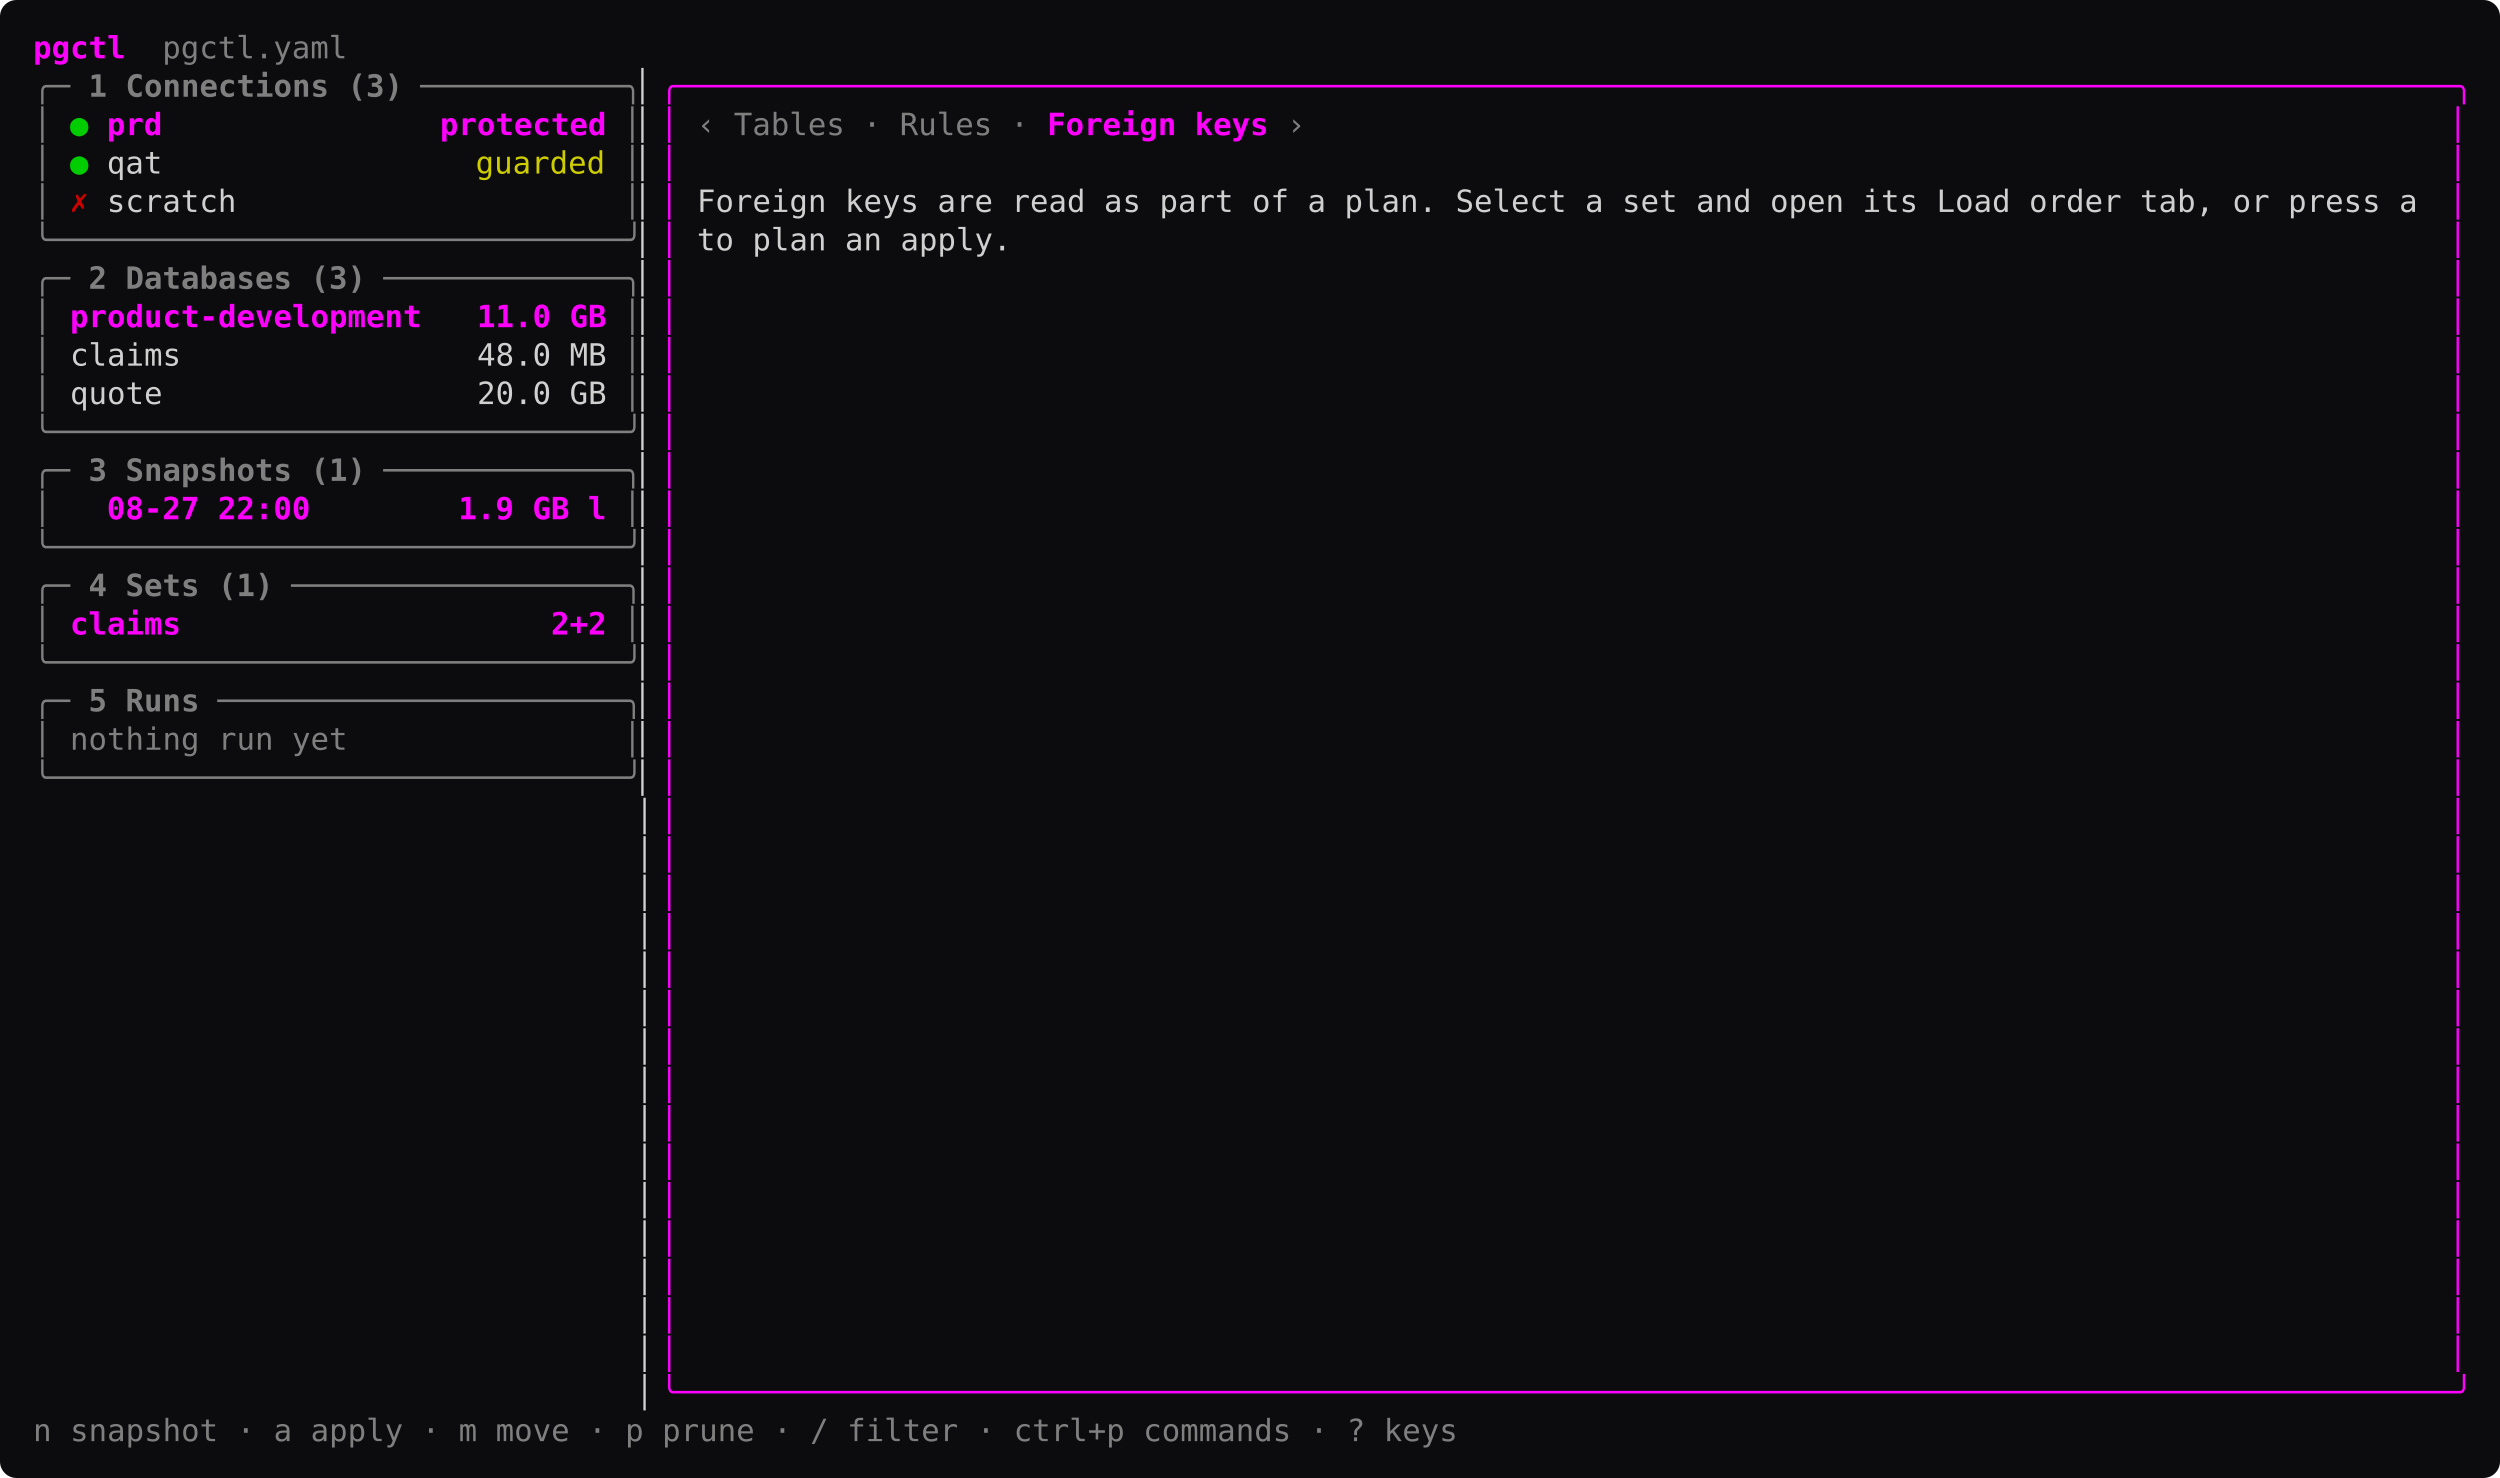
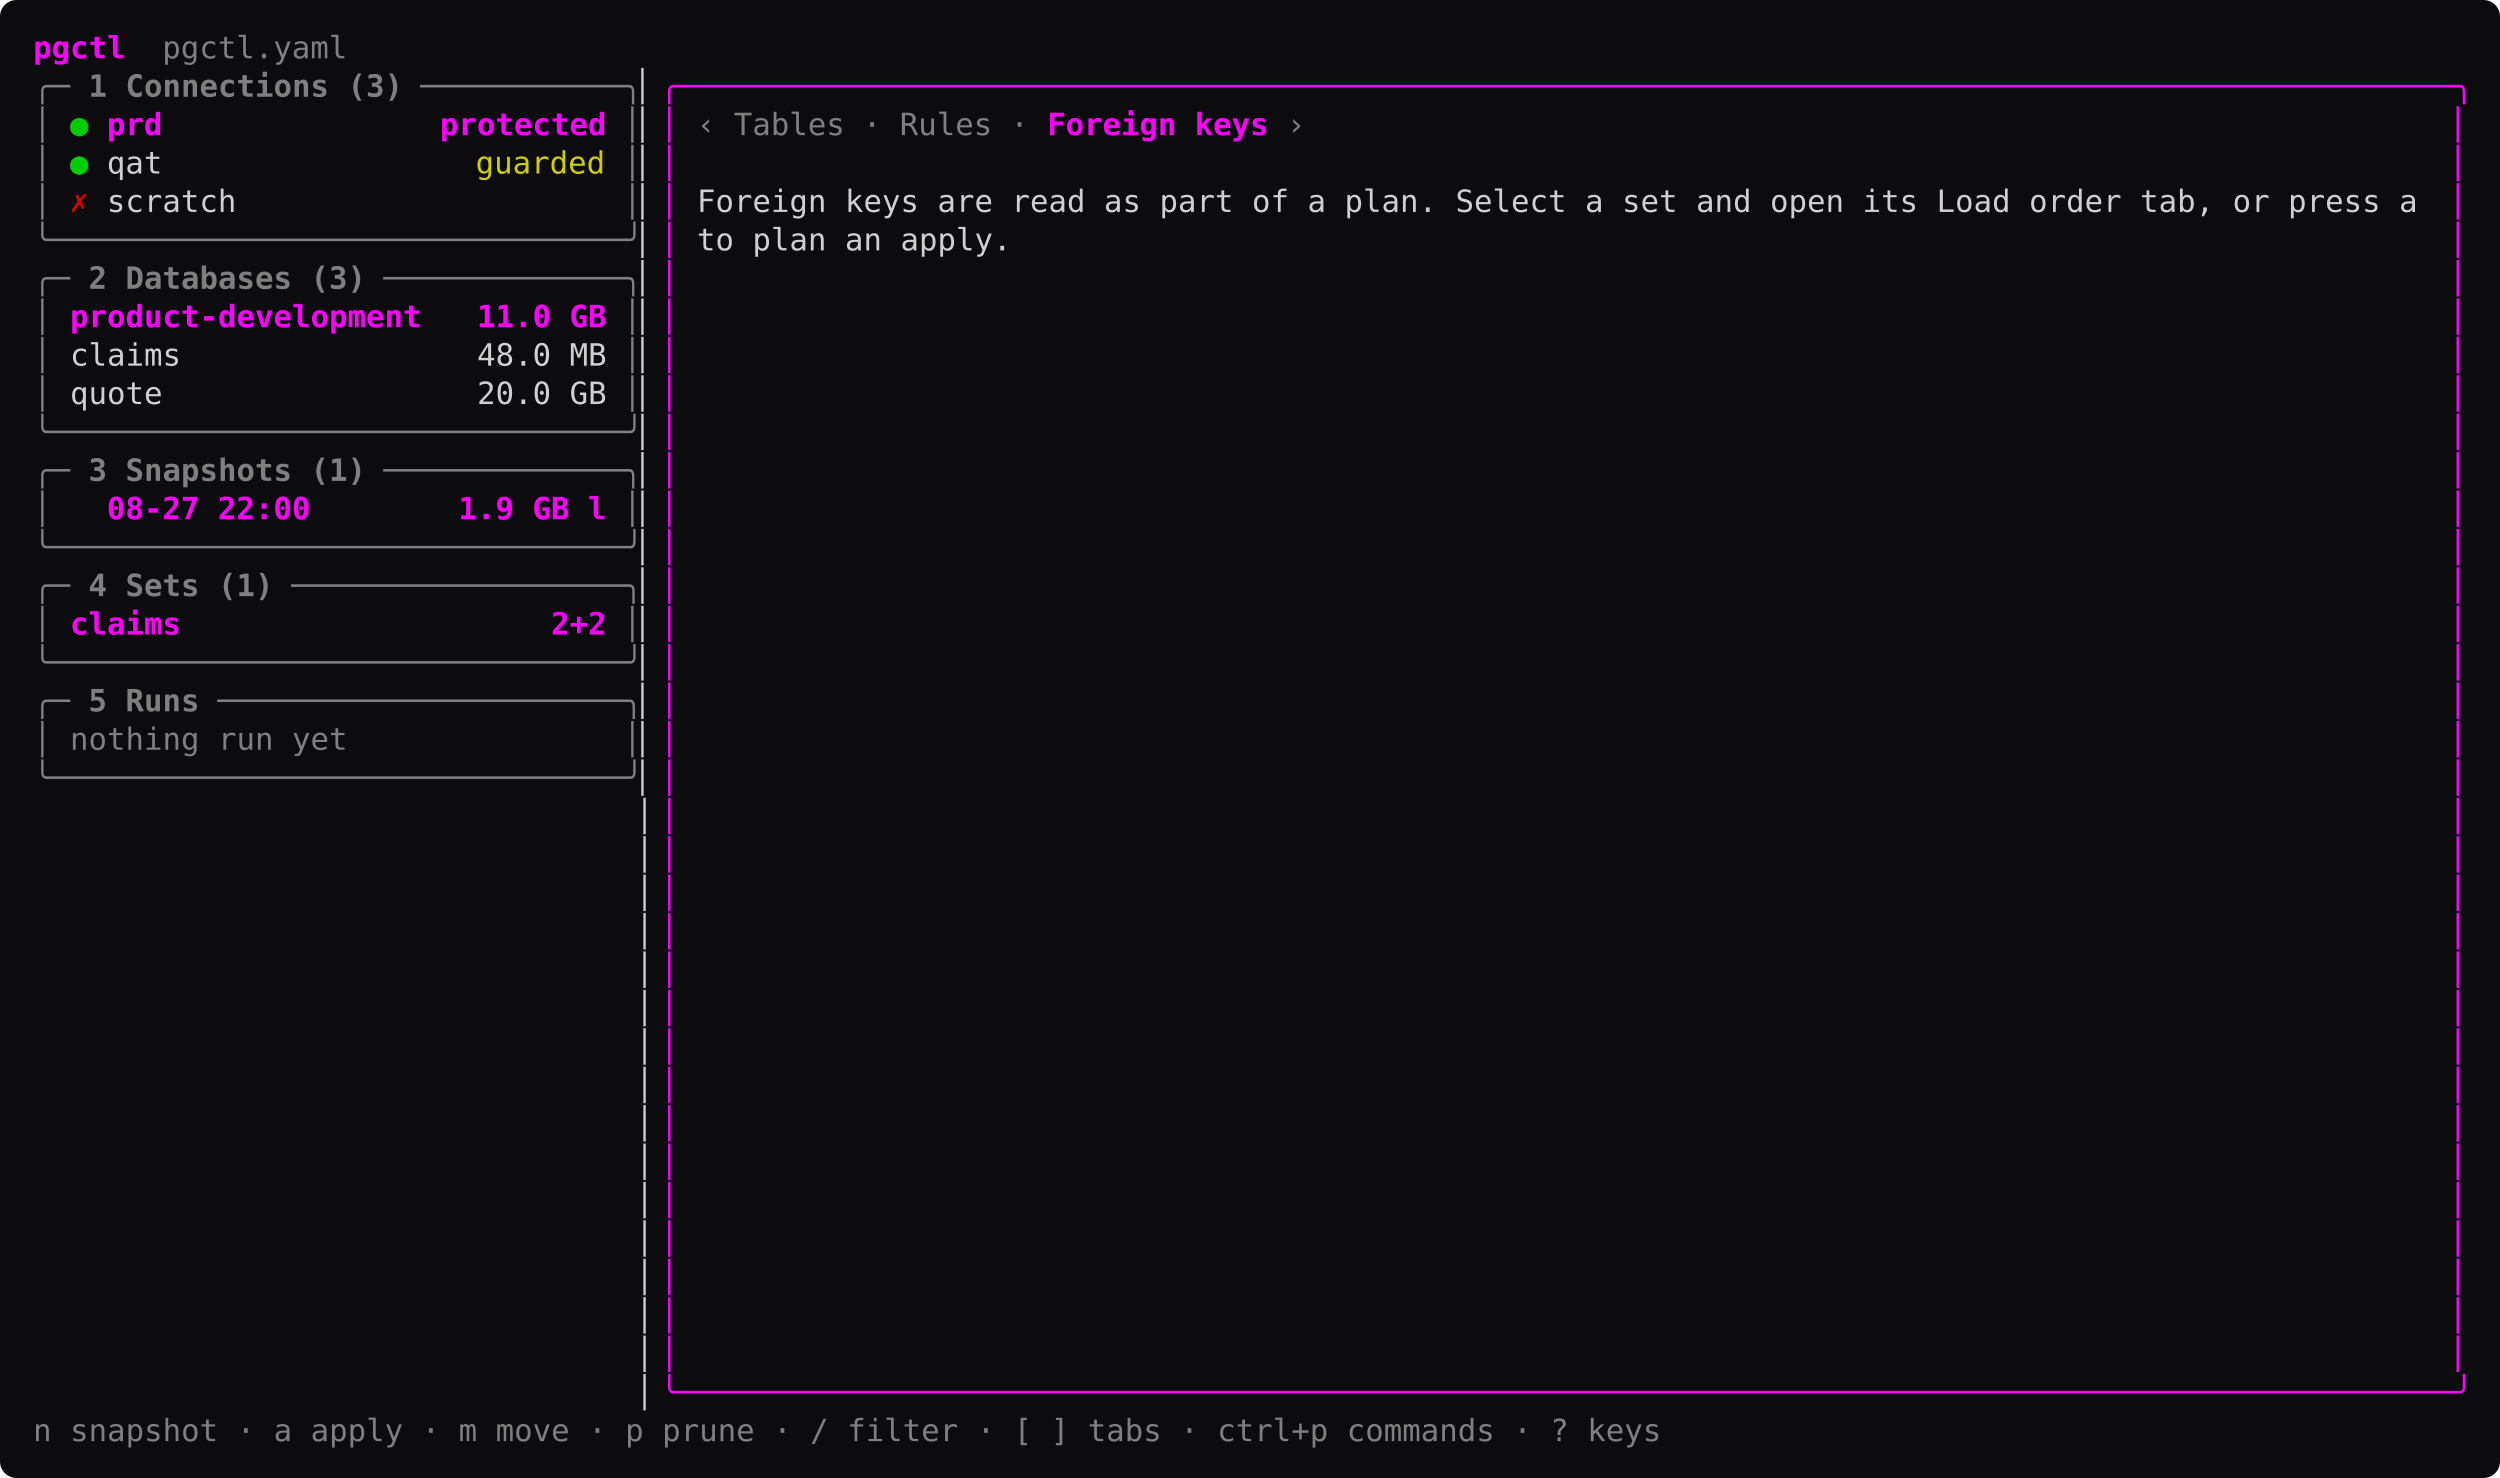
<svg xmlns="http://www.w3.org/2000/svg" width="1057.6" height="625.25" viewBox="0 0 1057.6 625.25" font-family="ui-monospace, 'SF Mono', SFMono-Regular, Menlo, Consolas, 'DejaVu Sans Mono', monospace" font-size="13" role="img">
  <rect width="1057.6" height="625.25" rx="7" fill="#0c0c0e" />
  <text x="14" y="24.68" textLength="39" lengthAdjust="spacing" fill="#ff00ff" font-weight="600" xml:space="preserve">pgctl</text>
  <text x="53" y="24.68" textLength="93.6" lengthAdjust="spacing" fill="#7f7f7f" xml:space="preserve">  pgctl.yaml</text>
  <text x="14" y="40.92" textLength="15.6" lengthAdjust="spacing" fill="#7f7f7f" xml:space="preserve">╭─</text>
  <text x="29.6" y="40.92" textLength="140.4" lengthAdjust="spacing" fill="#7f7f7f" font-weight="600" xml:space="preserve"> 1 Connections (3)</text>
  <text x="177.8" y="40.92" textLength="93.6" lengthAdjust="spacing" fill="#7f7f7f" xml:space="preserve">───────────╮</text>
  <text x="271.4" y="40.92" textLength="7.8" lengthAdjust="spacing" fill="#d0d0d0" xml:space="preserve">▏</text>
  <text x="279.2" y="40.92" textLength="764.4" lengthAdjust="spacing" fill="#ff00ff" xml:space="preserve">╭────────────────────────────────────────────────────────────────────────────────────────────────╮</text>
  <text x="14" y="57.17" textLength="7.8" lengthAdjust="spacing" fill="#7f7f7f" xml:space="preserve">│</text>
  <text x="29.6" y="57.17" textLength="7.8" lengthAdjust="spacing" fill="#00cd00" xml:space="preserve">●</text>
  <text x="45.2" y="57.17" textLength="210.6" lengthAdjust="spacing" fill="#ff00ff" font-weight="600" xml:space="preserve">prd               protected</text>
  <text x="263.6" y="57.17" textLength="7.8" lengthAdjust="spacing" fill="#7f7f7f" xml:space="preserve">│</text>
  <text x="271.4" y="57.17" textLength="7.8" lengthAdjust="spacing" fill="#d0d0d0" xml:space="preserve">▏</text>
  <text x="279.2" y="57.17" textLength="7.8" lengthAdjust="spacing" fill="#ff00ff" xml:space="preserve">│</text>
  <text x="294.8" y="57.17" textLength="7.8" lengthAdjust="spacing" fill="#7f7f7f" xml:space="preserve">‹</text>
  <text x="302.6" y="57.17" textLength="54.6" lengthAdjust="spacing" fill="#7f7f7f" xml:space="preserve"> Tables</text>
  <text x="365" y="57.17" textLength="7.8" lengthAdjust="spacing" fill="#7f7f7f" xml:space="preserve">·</text>
  <text x="372.8" y="57.17" textLength="46.8" lengthAdjust="spacing" fill="#7f7f7f" xml:space="preserve"> Rules</text>
  <text x="427.4" y="57.17" textLength="7.8" lengthAdjust="spacing" fill="#7f7f7f" xml:space="preserve">·</text>
  <text x="443" y="57.17" textLength="7.8" lengthAdjust="spacing" fill="#ff00ff" font-weight="600" xml:space="preserve">F</text>
  <text x="450.8" y="57.17" textLength="7.8" lengthAdjust="spacing" fill="#ff00ff" font-weight="600" xml:space="preserve">o</text>
  <text x="458.6" y="57.17" textLength="7.8" lengthAdjust="spacing" fill="#ff00ff" font-weight="600" xml:space="preserve">r</text>
  <text x="466.4" y="57.17" textLength="7.8" lengthAdjust="spacing" fill="#ff00ff" font-weight="600" xml:space="preserve">e</text>
  <text x="474.2" y="57.17" textLength="7.8" lengthAdjust="spacing" fill="#ff00ff" font-weight="600" xml:space="preserve">i</text>
  <text x="482" y="57.17" textLength="7.8" lengthAdjust="spacing" fill="#ff00ff" font-weight="600" xml:space="preserve">g</text>
  <text x="489.8" y="57.17" textLength="7.8" lengthAdjust="spacing" fill="#ff00ff" font-weight="600" xml:space="preserve">n</text>
  <text x="505.4" y="57.17" textLength="7.8" lengthAdjust="spacing" fill="#ff00ff" font-weight="600" xml:space="preserve">k</text>
  <text x="513.2" y="57.17" textLength="7.8" lengthAdjust="spacing" fill="#ff00ff" font-weight="600" xml:space="preserve">e</text>
  <text x="521" y="57.17" textLength="7.8" lengthAdjust="spacing" fill="#ff00ff" font-weight="600" xml:space="preserve">y</text>
  <text x="528.8" y="57.17" textLength="7.8" lengthAdjust="spacing" fill="#ff00ff" font-weight="600" xml:space="preserve">s</text>
  <text x="544.4" y="57.17" textLength="7.8" lengthAdjust="spacing" fill="#7f7f7f" xml:space="preserve">›</text>
  <text x="1035.8" y="57.17" textLength="7.8" lengthAdjust="spacing" fill="#ff00ff" xml:space="preserve">│</text>
  <text x="14" y="73.42" textLength="7.8" lengthAdjust="spacing" fill="#7f7f7f" xml:space="preserve">│</text>
  <text x="29.6" y="73.42" textLength="7.8" lengthAdjust="spacing" fill="#00cd00" xml:space="preserve">●</text>
  <text x="45.2" y="73.42" textLength="23.4" lengthAdjust="spacing" fill="#d0d0d0" xml:space="preserve">qat</text>
  <text x="201.2" y="73.42" textLength="54.6" lengthAdjust="spacing" fill="#cdcd00" xml:space="preserve">guarded</text>
  <text x="263.6" y="73.42" textLength="7.8" lengthAdjust="spacing" fill="#7f7f7f" xml:space="preserve">│</text>
  <text x="271.4" y="73.42" textLength="7.8" lengthAdjust="spacing" fill="#d0d0d0" xml:space="preserve">▏</text>
  <text x="279.2" y="73.42" textLength="7.8" lengthAdjust="spacing" fill="#ff00ff" xml:space="preserve">│</text>
  <text x="1035.8" y="73.42" textLength="7.8" lengthAdjust="spacing" fill="#ff00ff" xml:space="preserve">│</text>
  <text x="14" y="89.67" textLength="7.8" lengthAdjust="spacing" fill="#7f7f7f" xml:space="preserve">│</text>
  <text x="29.6" y="89.67" textLength="7.8" lengthAdjust="spacing" fill="#cd0000" font-weight="600" xml:space="preserve">✗</text>
  <text x="45.2" y="89.67" textLength="54.6" lengthAdjust="spacing" fill="#d0d0d0" xml:space="preserve">scratch</text>
  <text x="263.6" y="89.67" textLength="7.8" lengthAdjust="spacing" fill="#7f7f7f" xml:space="preserve">│</text>
  <text x="271.4" y="89.67" textLength="7.8" lengthAdjust="spacing" fill="#d0d0d0" xml:space="preserve">▏</text>
  <text x="279.2" y="89.67" textLength="7.8" lengthAdjust="spacing" fill="#ff00ff" xml:space="preserve">│</text>
  <text x="287" y="89.67" textLength="733.2" lengthAdjust="spacing" fill="#d0d0d0" xml:space="preserve"> Foreign keys are read as part of a plan. Select a set and open its Load order tab, or press a</text>
  <text x="1035.8" y="89.67" textLength="7.8" lengthAdjust="spacing" fill="#ff00ff" xml:space="preserve">│</text>
  <text x="14" y="105.92" textLength="257.4" lengthAdjust="spacing" fill="#7f7f7f" xml:space="preserve">╰───────────────────────────────╯</text>
  <text x="271.4" y="105.92" textLength="7.8" lengthAdjust="spacing" fill="#d0d0d0" xml:space="preserve">▏</text>
  <text x="279.2" y="105.92" textLength="7.8" lengthAdjust="spacing" fill="#ff00ff" xml:space="preserve">│</text>
  <text x="287" y="105.92" textLength="140.4" lengthAdjust="spacing" fill="#d0d0d0" xml:space="preserve"> to plan an apply.</text>
  <text x="1035.8" y="105.92" textLength="7.8" lengthAdjust="spacing" fill="#ff00ff" xml:space="preserve">│</text>
  <text x="14" y="122.17" textLength="15.6" lengthAdjust="spacing" fill="#7f7f7f" xml:space="preserve">╭─</text>
  <text x="29.6" y="122.17" textLength="124.8" lengthAdjust="spacing" fill="#7f7f7f" font-weight="600" xml:space="preserve"> 2 Databases (3)</text>
  <text x="162.2" y="122.17" textLength="109.2" lengthAdjust="spacing" fill="#7f7f7f" xml:space="preserve">─────────────╮</text>
  <text x="271.4" y="122.17" textLength="7.8" lengthAdjust="spacing" fill="#d0d0d0" xml:space="preserve">▏</text>
  <text x="279.2" y="122.17" textLength="7.8" lengthAdjust="spacing" fill="#ff00ff" xml:space="preserve">│</text>
  <text x="1035.8" y="122.17" textLength="7.8" lengthAdjust="spacing" fill="#ff00ff" xml:space="preserve">│</text>
  <text x="14" y="138.43" textLength="7.8" lengthAdjust="spacing" fill="#7f7f7f" xml:space="preserve">│</text>
  <text x="29.6" y="138.43" textLength="226.2" lengthAdjust="spacing" fill="#ff00ff" font-weight="600" xml:space="preserve">product-development   11.0 GB</text>
  <text x="263.6" y="138.43" textLength="7.8" lengthAdjust="spacing" fill="#7f7f7f" xml:space="preserve">│</text>
  <text x="271.4" y="138.43" textLength="7.8" lengthAdjust="spacing" fill="#d0d0d0" xml:space="preserve">▏</text>
  <text x="279.2" y="138.43" textLength="7.8" lengthAdjust="spacing" fill="#ff00ff" xml:space="preserve">│</text>
  <text x="1035.8" y="138.43" textLength="7.8" lengthAdjust="spacing" fill="#ff00ff" xml:space="preserve">│</text>
  <text x="14" y="154.68" textLength="7.8" lengthAdjust="spacing" fill="#7f7f7f" xml:space="preserve">│</text>
  <text x="21.8" y="154.68" textLength="234" lengthAdjust="spacing" fill="#d0d0d0" xml:space="preserve"> claims                48.0 MB</text>
  <text x="263.6" y="154.68" textLength="7.8" lengthAdjust="spacing" fill="#7f7f7f" xml:space="preserve">│</text>
  <text x="271.4" y="154.68" textLength="7.8" lengthAdjust="spacing" fill="#d0d0d0" xml:space="preserve">▏</text>
  <text x="279.2" y="154.68" textLength="7.8" lengthAdjust="spacing" fill="#ff00ff" xml:space="preserve">│</text>
  <text x="1035.8" y="154.68" textLength="7.8" lengthAdjust="spacing" fill="#ff00ff" xml:space="preserve">│</text>
  <text x="14" y="170.93" textLength="7.8" lengthAdjust="spacing" fill="#7f7f7f" xml:space="preserve">│</text>
  <text x="21.8" y="170.93" textLength="234" lengthAdjust="spacing" fill="#d0d0d0" xml:space="preserve"> quote                 20.0 GB</text>
  <text x="263.6" y="170.93" textLength="7.8" lengthAdjust="spacing" fill="#7f7f7f" xml:space="preserve">│</text>
  <text x="271.4" y="170.93" textLength="7.8" lengthAdjust="spacing" fill="#d0d0d0" xml:space="preserve">▏</text>
  <text x="279.2" y="170.93" textLength="7.8" lengthAdjust="spacing" fill="#ff00ff" xml:space="preserve">│</text>
  <text x="1035.8" y="170.93" textLength="7.8" lengthAdjust="spacing" fill="#ff00ff" xml:space="preserve">│</text>
  <text x="14" y="187.18" textLength="257.4" lengthAdjust="spacing" fill="#7f7f7f" xml:space="preserve">╰───────────────────────────────╯</text>
  <text x="271.4" y="187.18" textLength="7.8" lengthAdjust="spacing" fill="#d0d0d0" xml:space="preserve">▏</text>
  <text x="279.2" y="187.18" textLength="7.8" lengthAdjust="spacing" fill="#ff00ff" xml:space="preserve">│</text>
  <text x="1035.8" y="187.18" textLength="7.8" lengthAdjust="spacing" fill="#ff00ff" xml:space="preserve">│</text>
  <text x="14" y="203.43" textLength="15.6" lengthAdjust="spacing" fill="#7f7f7f" xml:space="preserve">╭─</text>
  <text x="29.6" y="203.43" textLength="124.8" lengthAdjust="spacing" fill="#7f7f7f" font-weight="600" xml:space="preserve"> 3 Snapshots (1)</text>
  <text x="162.2" y="203.43" textLength="109.2" lengthAdjust="spacing" fill="#7f7f7f" xml:space="preserve">─────────────╮</text>
  <text x="271.4" y="203.43" textLength="7.8" lengthAdjust="spacing" fill="#d0d0d0" xml:space="preserve">▏</text>
  <text x="279.2" y="203.43" textLength="7.8" lengthAdjust="spacing" fill="#ff00ff" xml:space="preserve">│</text>
  <text x="1035.8" y="203.43" textLength="7.8" lengthAdjust="spacing" fill="#ff00ff" xml:space="preserve">│</text>
  <text x="14" y="219.68" textLength="7.8" lengthAdjust="spacing" fill="#7f7f7f" xml:space="preserve">│</text>
  <text x="45.2" y="219.68" textLength="210.6" lengthAdjust="spacing" fill="#ff00ff" font-weight="600" xml:space="preserve">08-27 22:00        1.9 GB l</text>
  <text x="263.6" y="219.68" textLength="7.8" lengthAdjust="spacing" fill="#7f7f7f" xml:space="preserve">│</text>
  <text x="271.4" y="219.68" textLength="7.8" lengthAdjust="spacing" fill="#d0d0d0" xml:space="preserve">▏</text>
  <text x="279.2" y="219.68" textLength="7.8" lengthAdjust="spacing" fill="#ff00ff" xml:space="preserve">│</text>
  <text x="1035.8" y="219.68" textLength="7.8" lengthAdjust="spacing" fill="#ff00ff" xml:space="preserve">│</text>
  <text x="14" y="235.93" textLength="257.4" lengthAdjust="spacing" fill="#7f7f7f" xml:space="preserve">╰───────────────────────────────╯</text>
  <text x="271.4" y="235.93" textLength="7.8" lengthAdjust="spacing" fill="#d0d0d0" xml:space="preserve">▏</text>
  <text x="279.2" y="235.93" textLength="7.8" lengthAdjust="spacing" fill="#ff00ff" xml:space="preserve">│</text>
  <text x="1035.8" y="235.93" textLength="7.8" lengthAdjust="spacing" fill="#ff00ff" xml:space="preserve">│</text>
  <text x="14" y="252.18" textLength="15.6" lengthAdjust="spacing" fill="#7f7f7f" xml:space="preserve">╭─</text>
  <text x="29.6" y="252.18" textLength="85.8" lengthAdjust="spacing" fill="#7f7f7f" font-weight="600" xml:space="preserve"> 4 Sets (1)</text>
  <text x="123.2" y="252.18" textLength="148.2" lengthAdjust="spacing" fill="#7f7f7f" xml:space="preserve">──────────────────╮</text>
  <text x="271.4" y="252.18" textLength="7.8" lengthAdjust="spacing" fill="#d0d0d0" xml:space="preserve">▏</text>
  <text x="279.2" y="252.18" textLength="7.8" lengthAdjust="spacing" fill="#ff00ff" xml:space="preserve">│</text>
  <text x="1035.8" y="252.18" textLength="7.8" lengthAdjust="spacing" fill="#ff00ff" xml:space="preserve">│</text>
  <text x="14" y="268.43" textLength="7.8" lengthAdjust="spacing" fill="#7f7f7f" xml:space="preserve">│</text>
  <text x="29.6" y="268.43" textLength="226.2" lengthAdjust="spacing" fill="#ff00ff" font-weight="600" xml:space="preserve">claims                    2+2</text>
  <text x="263.6" y="268.43" textLength="7.8" lengthAdjust="spacing" fill="#7f7f7f" xml:space="preserve">│</text>
  <text x="271.4" y="268.43" textLength="7.8" lengthAdjust="spacing" fill="#d0d0d0" xml:space="preserve">▏</text>
  <text x="279.2" y="268.43" textLength="7.8" lengthAdjust="spacing" fill="#ff00ff" xml:space="preserve">│</text>
  <text x="1035.8" y="268.43" textLength="7.8" lengthAdjust="spacing" fill="#ff00ff" xml:space="preserve">│</text>
  <text x="14" y="284.68" textLength="257.4" lengthAdjust="spacing" fill="#7f7f7f" xml:space="preserve">╰───────────────────────────────╯</text>
  <text x="271.4" y="284.68" textLength="7.8" lengthAdjust="spacing" fill="#d0d0d0" xml:space="preserve">▏</text>
  <text x="279.2" y="284.68" textLength="7.8" lengthAdjust="spacing" fill="#ff00ff" xml:space="preserve">│</text>
  <text x="1035.8" y="284.68" textLength="7.8" lengthAdjust="spacing" fill="#ff00ff" xml:space="preserve">│</text>
  <text x="14" y="300.93" textLength="15.6" lengthAdjust="spacing" fill="#7f7f7f" xml:space="preserve">╭─</text>
  <text x="29.6" y="300.93" textLength="54.6" lengthAdjust="spacing" fill="#7f7f7f" font-weight="600" xml:space="preserve"> 5 Runs</text>
  <text x="92" y="300.93" textLength="179.4" lengthAdjust="spacing" fill="#7f7f7f" xml:space="preserve">──────────────────────╮</text>
  <text x="271.4" y="300.93" textLength="7.8" lengthAdjust="spacing" fill="#d0d0d0" xml:space="preserve">▏</text>
  <text x="279.2" y="300.93" textLength="7.8" lengthAdjust="spacing" fill="#ff00ff" xml:space="preserve">│</text>
  <text x="1035.8" y="300.93" textLength="7.8" lengthAdjust="spacing" fill="#ff00ff" xml:space="preserve">│</text>
  <text x="14" y="317.18" textLength="7.8" lengthAdjust="spacing" fill="#7f7f7f" xml:space="preserve">│</text>
  <text x="29.6" y="317.18" textLength="117" lengthAdjust="spacing" fill="#7f7f7f" xml:space="preserve">nothing run yet</text>
  <text x="263.6" y="317.18" textLength="7.8" lengthAdjust="spacing" fill="#7f7f7f" xml:space="preserve">│</text>
  <text x="271.4" y="317.18" textLength="7.8" lengthAdjust="spacing" fill="#d0d0d0" xml:space="preserve">▏</text>
  <text x="279.2" y="317.18" textLength="7.8" lengthAdjust="spacing" fill="#ff00ff" xml:space="preserve">│</text>
  <text x="1035.8" y="317.18" textLength="7.8" lengthAdjust="spacing" fill="#ff00ff" xml:space="preserve">│</text>
  <text x="14" y="333.43" textLength="257.4" lengthAdjust="spacing" fill="#7f7f7f" xml:space="preserve">╰───────────────────────────────╯</text>
  <text x="271.4" y="333.43" textLength="7.8" lengthAdjust="spacing" fill="#d0d0d0" xml:space="preserve">▏</text>
  <text x="279.2" y="333.43" textLength="7.8" lengthAdjust="spacing" fill="#ff00ff" xml:space="preserve">│</text>
  <text x="1035.8" y="333.43" textLength="7.8" lengthAdjust="spacing" fill="#ff00ff" xml:space="preserve">│</text>
  <text x="14" y="349.68" textLength="265.2" lengthAdjust="spacing" fill="#d0d0d0" xml:space="preserve">                                 ▏</text>
  <text x="279.2" y="349.68" textLength="7.8" lengthAdjust="spacing" fill="#ff00ff" xml:space="preserve">│</text>
  <text x="1035.8" y="349.68" textLength="7.8" lengthAdjust="spacing" fill="#ff00ff" xml:space="preserve">│</text>
  <text x="14" y="365.93" textLength="265.2" lengthAdjust="spacing" fill="#d0d0d0" xml:space="preserve">                                 ▏</text>
  <text x="279.2" y="365.93" textLength="7.8" lengthAdjust="spacing" fill="#ff00ff" xml:space="preserve">│</text>
  <text x="1035.8" y="365.93" textLength="7.8" lengthAdjust="spacing" fill="#ff00ff" xml:space="preserve">│</text>
  <text x="14" y="382.18" textLength="265.2" lengthAdjust="spacing" fill="#d0d0d0" xml:space="preserve">                                 ▏</text>
  <text x="279.2" y="382.18" textLength="7.8" lengthAdjust="spacing" fill="#ff00ff" xml:space="preserve">│</text>
  <text x="1035.8" y="382.18" textLength="7.8" lengthAdjust="spacing" fill="#ff00ff" xml:space="preserve">│</text>
  <text x="14" y="398.43" textLength="265.2" lengthAdjust="spacing" fill="#d0d0d0" xml:space="preserve">                                 ▏</text>
  <text x="279.2" y="398.43" textLength="7.8" lengthAdjust="spacing" fill="#ff00ff" xml:space="preserve">│</text>
  <text x="1035.8" y="398.43" textLength="7.8" lengthAdjust="spacing" fill="#ff00ff" xml:space="preserve">│</text>
  <text x="14" y="414.68" textLength="265.2" lengthAdjust="spacing" fill="#d0d0d0" xml:space="preserve">                                 ▏</text>
  <text x="279.2" y="414.68" textLength="7.8" lengthAdjust="spacing" fill="#ff00ff" xml:space="preserve">│</text>
  <text x="1035.8" y="414.68" textLength="7.8" lengthAdjust="spacing" fill="#ff00ff" xml:space="preserve">│</text>
  <text x="14" y="430.93" textLength="265.2" lengthAdjust="spacing" fill="#d0d0d0" xml:space="preserve">                                 ▏</text>
  <text x="279.2" y="430.93" textLength="7.8" lengthAdjust="spacing" fill="#ff00ff" xml:space="preserve">│</text>
  <text x="1035.8" y="430.93" textLength="7.8" lengthAdjust="spacing" fill="#ff00ff" xml:space="preserve">│</text>
  <text x="14" y="447.18" textLength="265.2" lengthAdjust="spacing" fill="#d0d0d0" xml:space="preserve">                                 ▏</text>
  <text x="279.2" y="447.18" textLength="7.8" lengthAdjust="spacing" fill="#ff00ff" xml:space="preserve">│</text>
  <text x="1035.8" y="447.18" textLength="7.8" lengthAdjust="spacing" fill="#ff00ff" xml:space="preserve">│</text>
  <text x="14" y="463.43" textLength="265.2" lengthAdjust="spacing" fill="#d0d0d0" xml:space="preserve">                                 ▏</text>
  <text x="279.2" y="463.43" textLength="7.8" lengthAdjust="spacing" fill="#ff00ff" xml:space="preserve">│</text>
  <text x="1035.8" y="463.43" textLength="7.8" lengthAdjust="spacing" fill="#ff00ff" xml:space="preserve">│</text>
  <text x="14" y="479.68" textLength="265.2" lengthAdjust="spacing" fill="#d0d0d0" xml:space="preserve">                                 ▏</text>
  <text x="279.2" y="479.68" textLength="7.8" lengthAdjust="spacing" fill="#ff00ff" xml:space="preserve">│</text>
  <text x="1035.8" y="479.68" textLength="7.8" lengthAdjust="spacing" fill="#ff00ff" xml:space="preserve">│</text>
  <text x="14" y="495.93" textLength="265.2" lengthAdjust="spacing" fill="#d0d0d0" xml:space="preserve">                                 ▏</text>
  <text x="279.2" y="495.93" textLength="7.8" lengthAdjust="spacing" fill="#ff00ff" xml:space="preserve">│</text>
  <text x="1035.8" y="495.93" textLength="7.8" lengthAdjust="spacing" fill="#ff00ff" xml:space="preserve">│</text>
  <text x="14" y="512.17" textLength="265.2" lengthAdjust="spacing" fill="#d0d0d0" xml:space="preserve">                                 ▏</text>
  <text x="279.2" y="512.17" textLength="7.8" lengthAdjust="spacing" fill="#ff00ff" xml:space="preserve">│</text>
  <text x="1035.8" y="512.17" textLength="7.8" lengthAdjust="spacing" fill="#ff00ff" xml:space="preserve">│</text>
  <text x="14" y="528.42" textLength="265.2" lengthAdjust="spacing" fill="#d0d0d0" xml:space="preserve">                                 ▏</text>
  <text x="279.2" y="528.42" textLength="7.8" lengthAdjust="spacing" fill="#ff00ff" xml:space="preserve">│</text>
  <text x="1035.8" y="528.42" textLength="7.8" lengthAdjust="spacing" fill="#ff00ff" xml:space="preserve">│</text>
  <text x="14" y="544.67" textLength="265.2" lengthAdjust="spacing" fill="#d0d0d0" xml:space="preserve">                                 ▏</text>
  <text x="279.2" y="544.67" textLength="7.8" lengthAdjust="spacing" fill="#ff00ff" xml:space="preserve">│</text>
  <text x="1035.8" y="544.67" textLength="7.8" lengthAdjust="spacing" fill="#ff00ff" xml:space="preserve">│</text>
  <text x="14" y="560.92" textLength="265.2" lengthAdjust="spacing" fill="#d0d0d0" xml:space="preserve">                                 ▏</text>
  <text x="279.2" y="560.92" textLength="7.8" lengthAdjust="spacing" fill="#ff00ff" xml:space="preserve">│</text>
  <text x="1035.8" y="560.92" textLength="7.8" lengthAdjust="spacing" fill="#ff00ff" xml:space="preserve">│</text>
  <text x="14" y="577.17" textLength="265.2" lengthAdjust="spacing" fill="#d0d0d0" xml:space="preserve">                                 ▏</text>
  <text x="279.2" y="577.17" textLength="7.8" lengthAdjust="spacing" fill="#ff00ff" xml:space="preserve">│</text>
  <text x="1035.8" y="577.17" textLength="7.8" lengthAdjust="spacing" fill="#ff00ff" xml:space="preserve">│</text>
  <text x="14" y="593.42" textLength="265.2" lengthAdjust="spacing" fill="#d0d0d0" xml:space="preserve">                                 ▏</text>
  <text x="279.2" y="593.42" textLength="764.4" lengthAdjust="spacing" fill="#ff00ff" xml:space="preserve">╰────────────────────────────────────────────────────────────────────────────────────────────────╯</text>
-   <text x="14" y="609.67" textLength="600.6" lengthAdjust="spacing" fill="#7f7f7f" xml:space="preserve">n snapshot · a apply · m move · p prune · / filter · ctrl+p commands · ? keys</text>
+   <text x="14" y="609.67" textLength="686.4" lengthAdjust="spacing" fill="#7f7f7f" xml:space="preserve">n snapshot · a apply · m move · p prune · / filter · [ ] tabs · ctrl+p commands · ? keys</text>
</svg>
